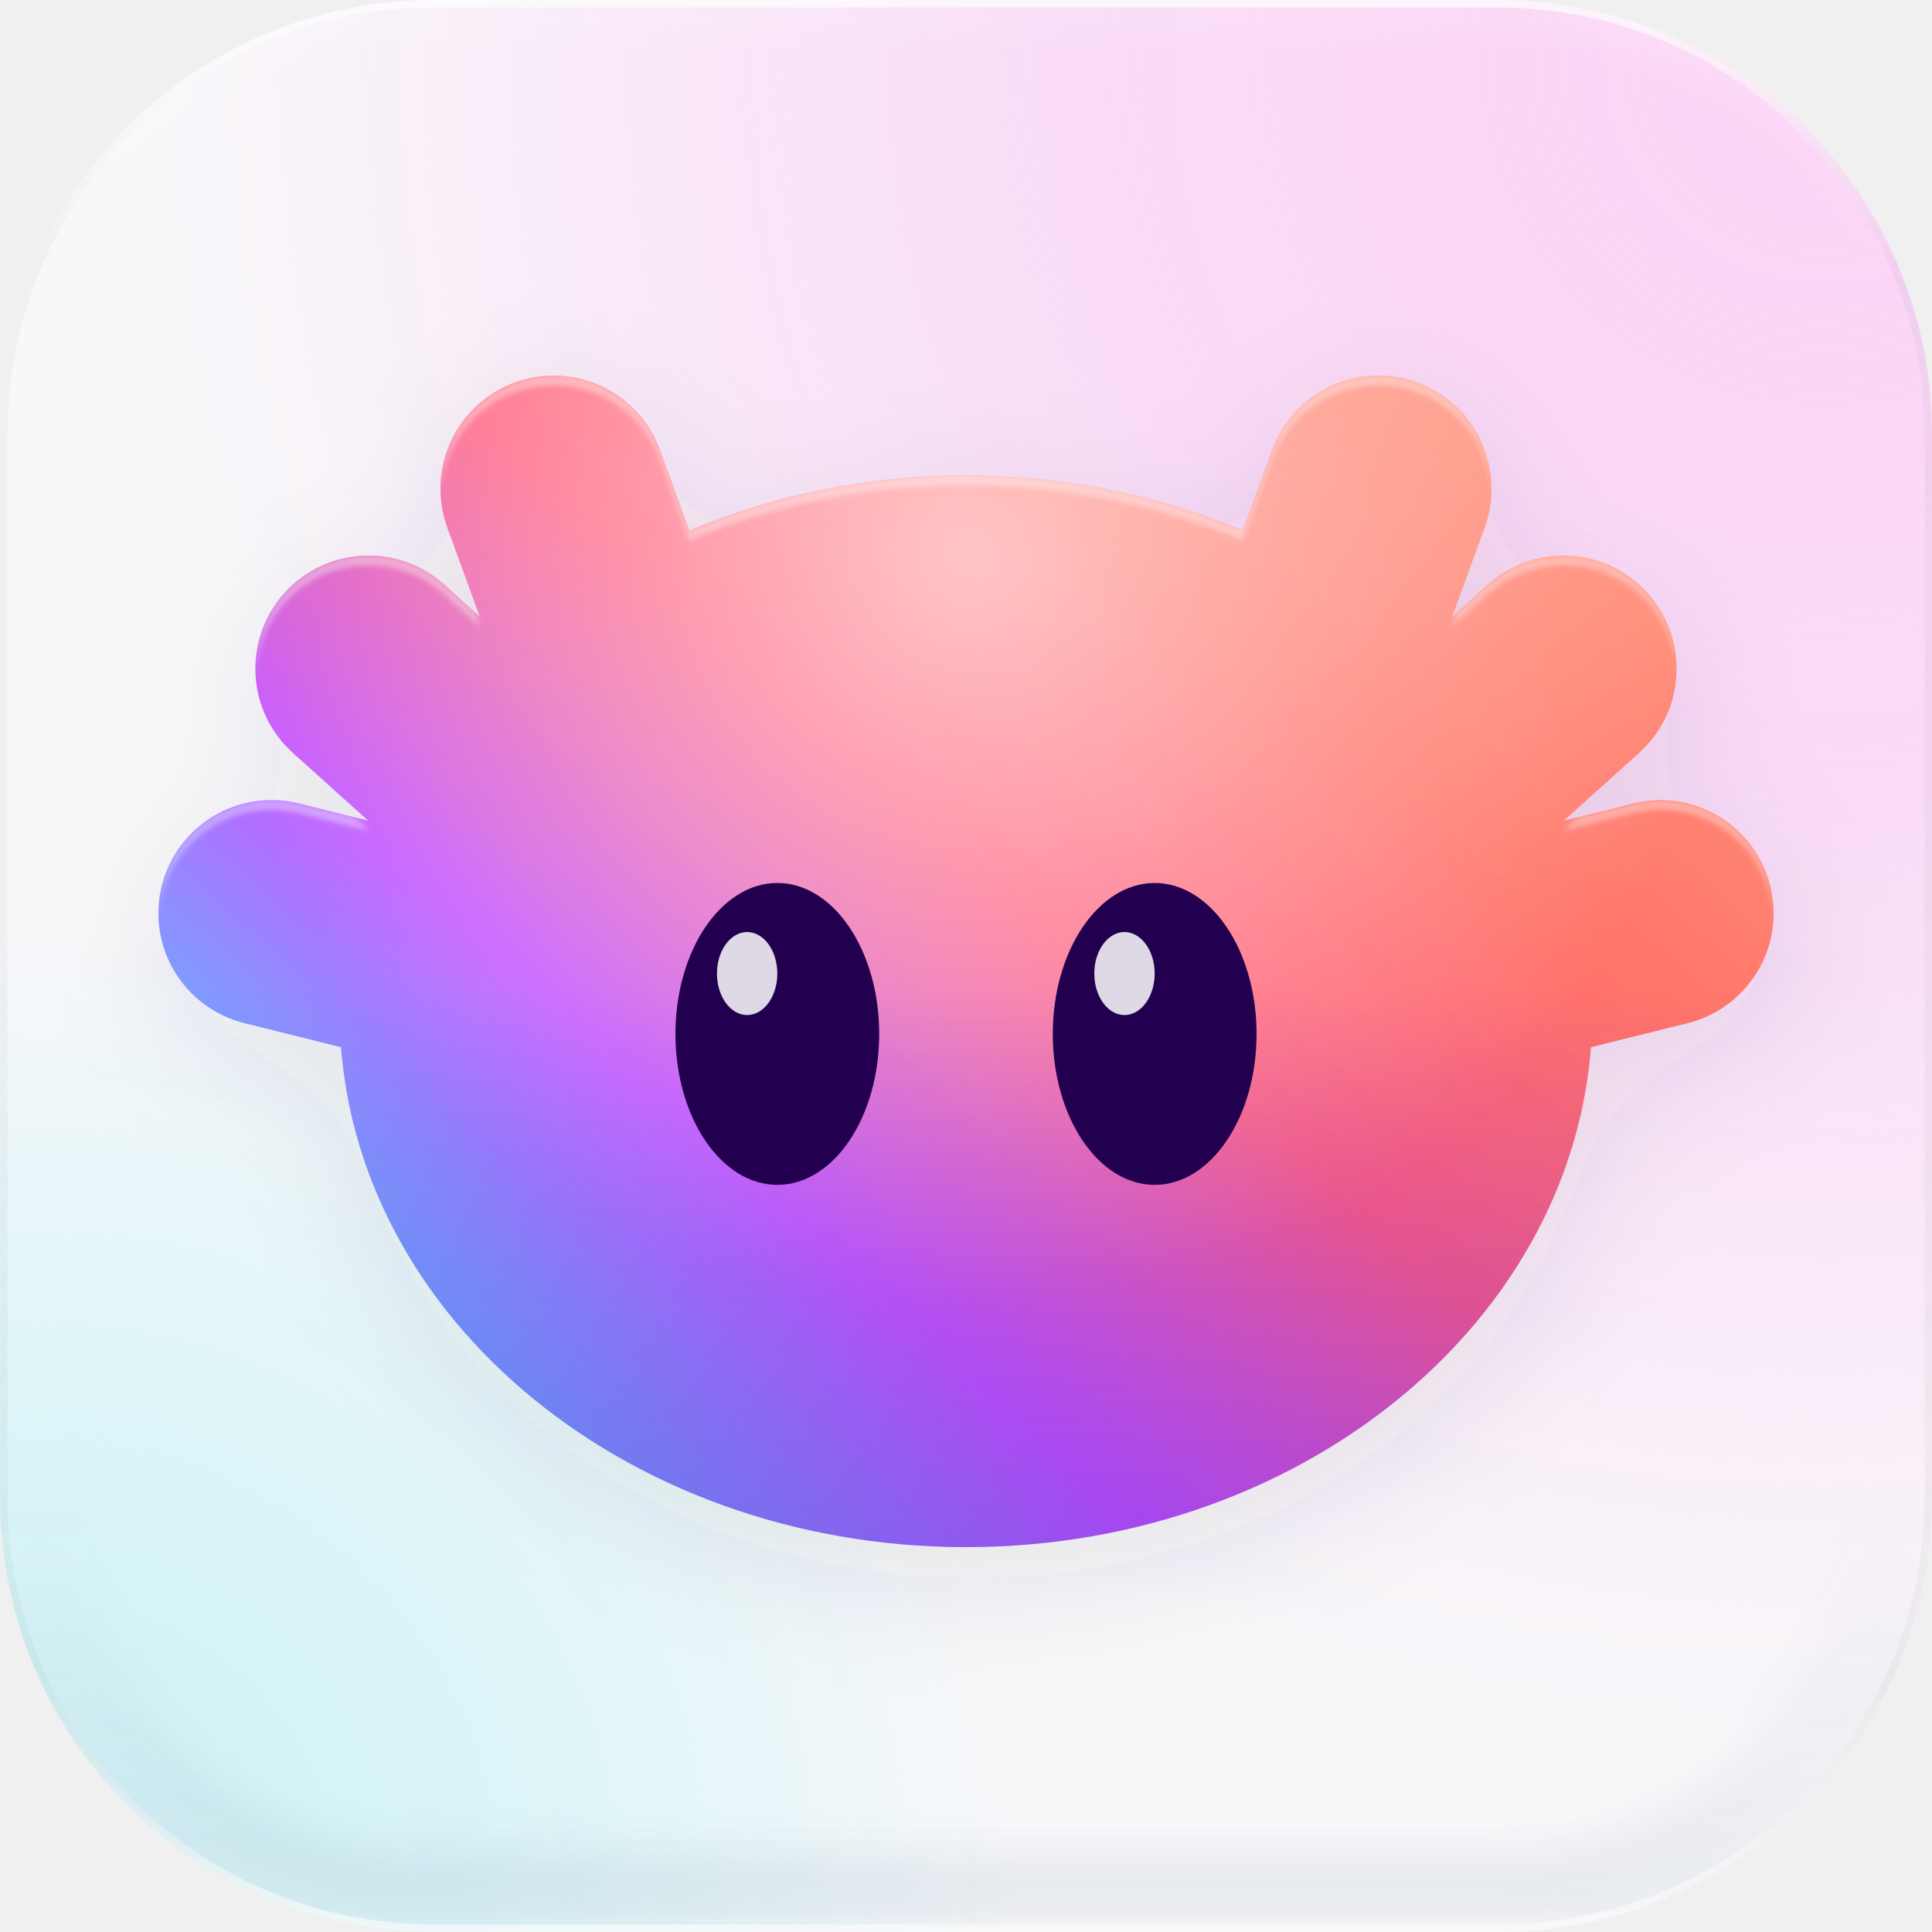
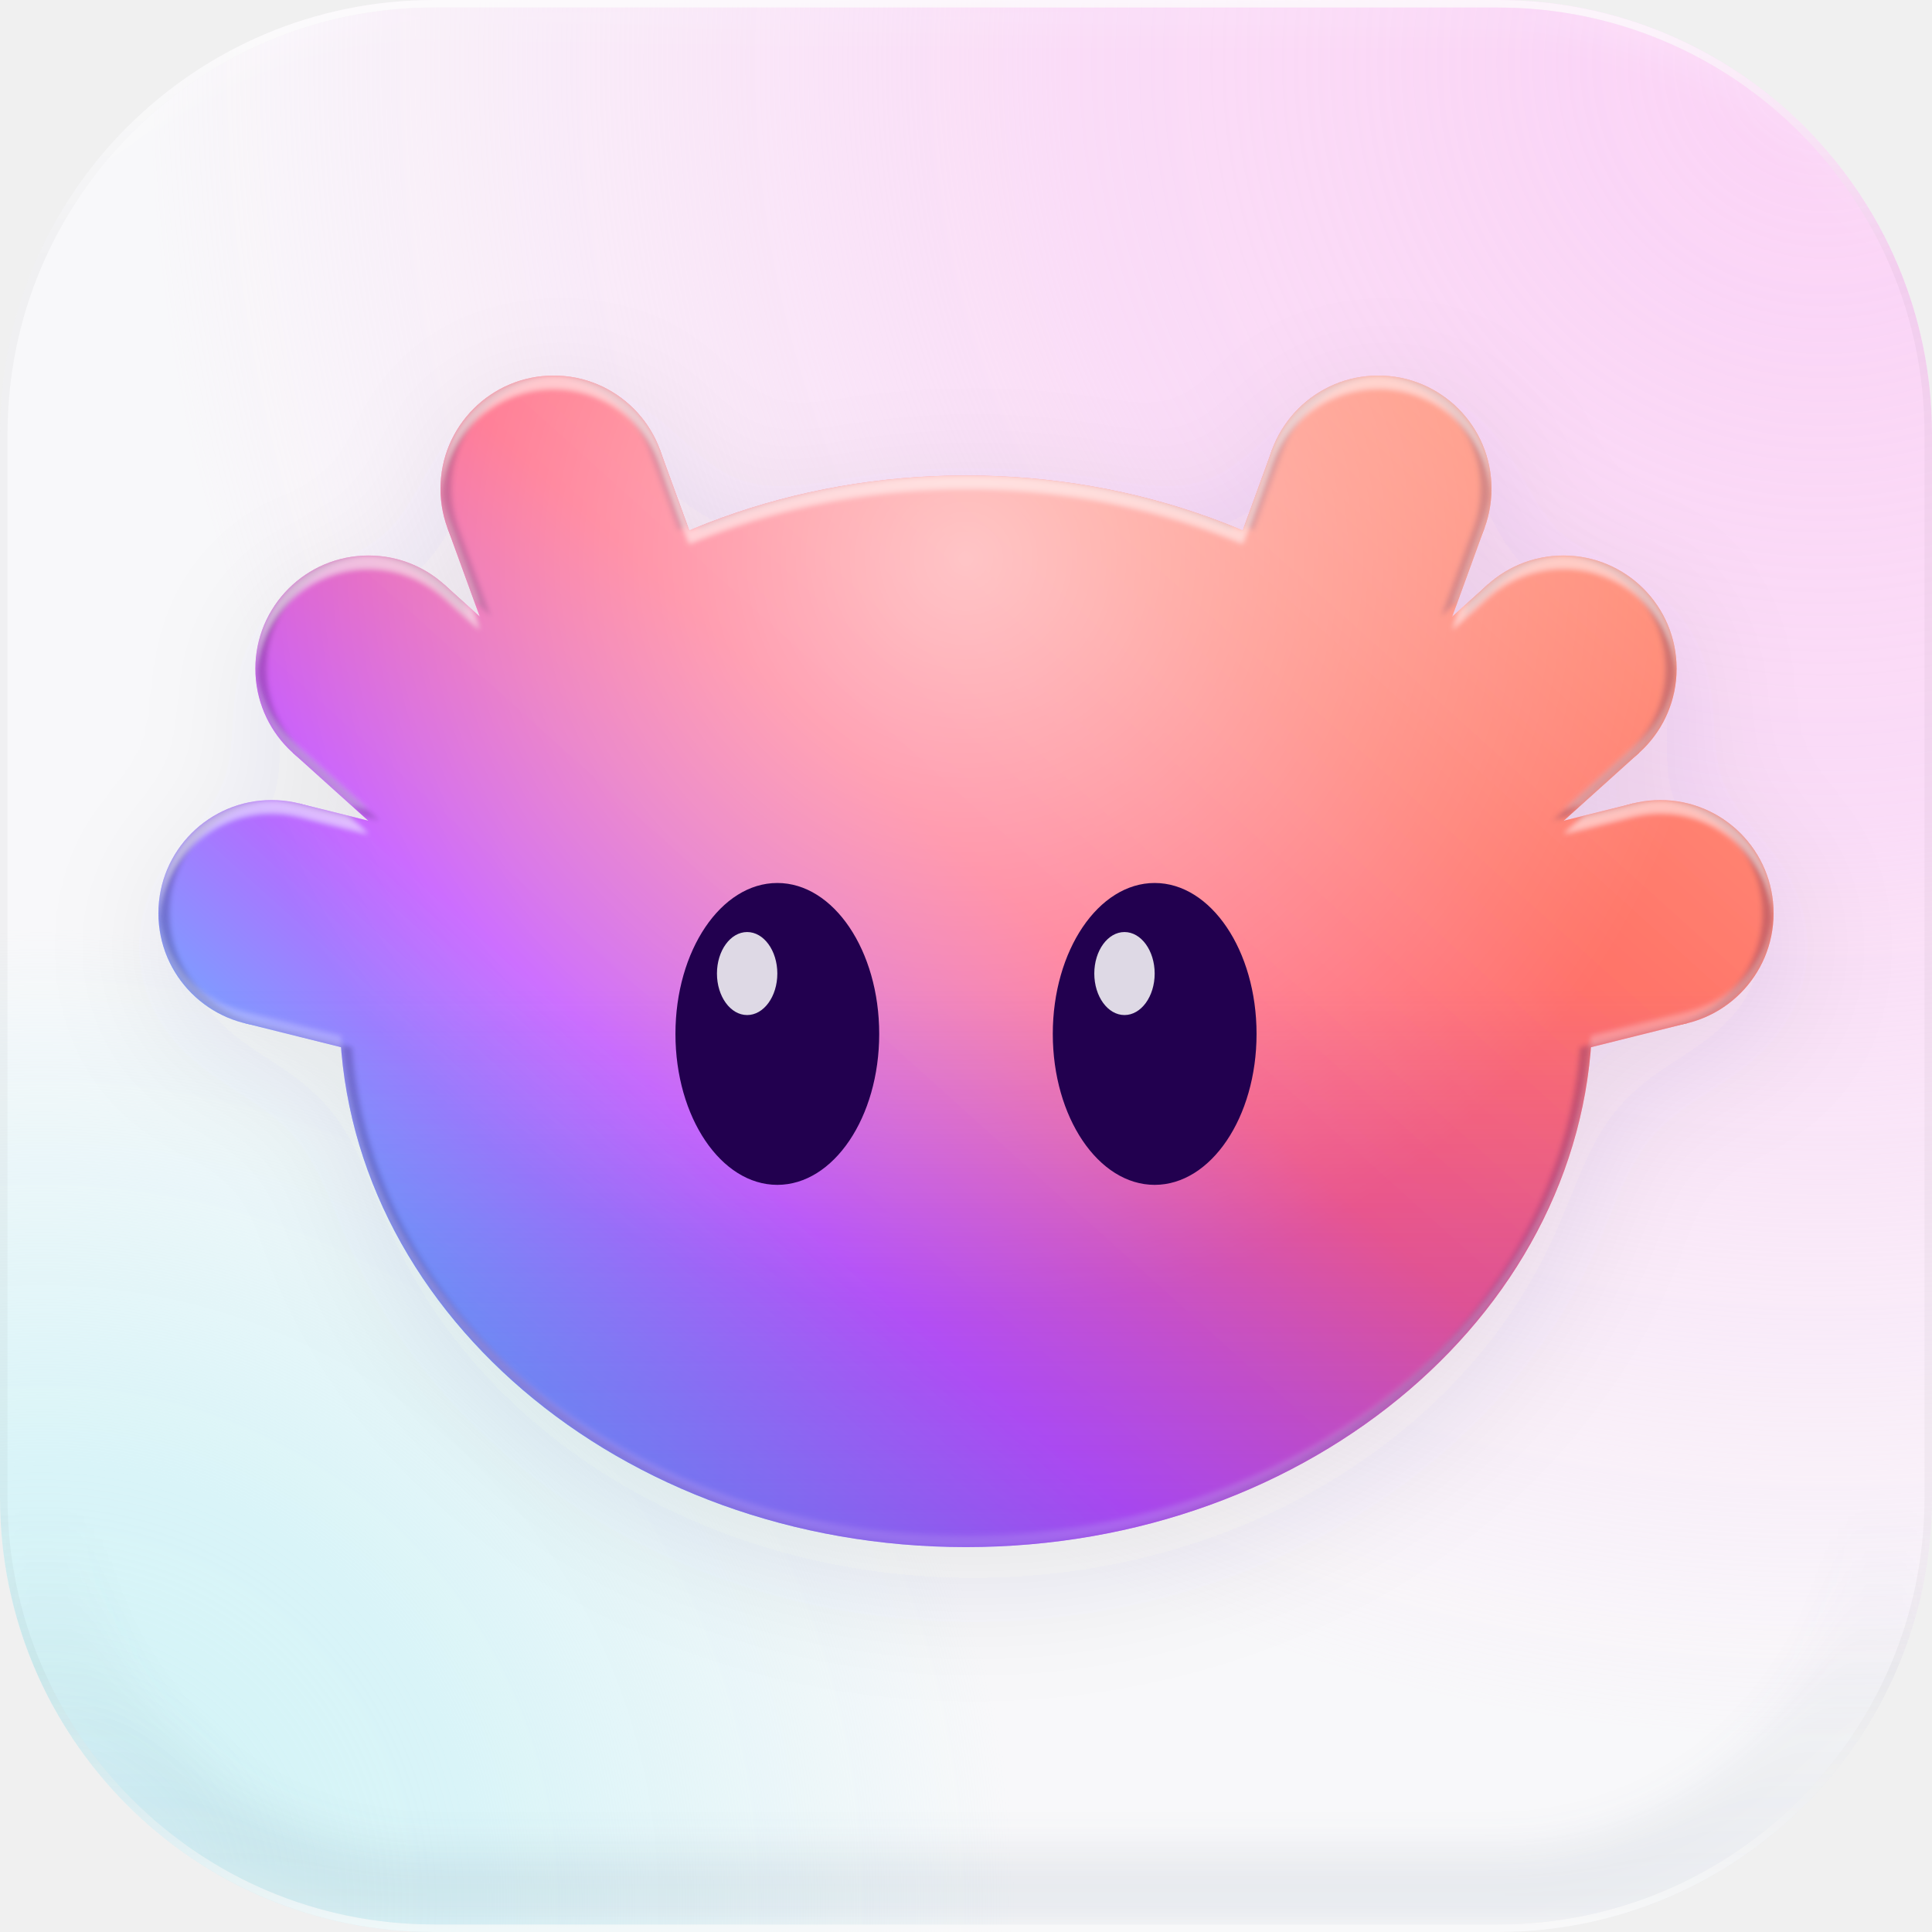
<svg xmlns="http://www.w3.org/2000/svg" viewBox="0 0 512 512" width="1024" height="1024">
  <clipPath id="tile">
    <rect width="512" height="512" rx="115" />
  </clipPath>
  <g clip-path="url(#tile)">
    <defs>
      <linearGradient id="g1bg" x1="0" y1="0" x2="1" y2="1">
        <stop offset="0" stop-color="#f8f8fa" />
        <stop offset="1" stop-color="#f8f8fa" />
      </linearGradient>
      <radialGradient id="g1glow" cx=".5" cy=".5" r=".5">
        <stop offset="0" stop-color="#ffffff" stop-opacity=".55" />
        <stop offset="1" stop-color="#ffffff" stop-opacity="0" />
      </radialGradient>
      <linearGradient id="g1b" x1="400" y1="150" x2="130" y2="450" gradientUnits="userSpaceOnUse">
        <stop offset="0" stop-color="#ff8f78" />
        <stop offset="0.22" stop-color="#ff7469" />
        <stop offset="0.45" stop-color="#ff5f7e" />
        <stop offset="0.7" stop-color="#c65cff" />
        <stop offset="1" stop-color="#3fd4ff" />
      </linearGradient>
      <radialGradient id="g1hi" cx="256" cy="186" r="200" gradientUnits="userSpaceOnUse">
        <stop offset="0" stop-color="#fff" stop-opacity=".6" />
        <stop offset="1" stop-color="#fff" stop-opacity="0" />
      </radialGradient>
      <linearGradient id="g1lo" x1="0" y1="300" x2="0" y2="450" gradientUnits="userSpaceOnUse">
        <stop offset="0" stop-color="#7a2ad8" stop-opacity="0" />
        <stop offset="1" stop-color="#7a2ad8" stop-opacity=".45" />
      </linearGradient>
      <mask id="g1c" maskUnits="userSpaceOnUse" x="0" y="0" width="512" height="512">
        <g fill="#fff">
          <ellipse cx="256" cy="306" rx="166" ry="142" />
          <circle cx="161.778" cy="208.872" r="30" />
          <circle cx="146.73" cy="167.526" r="30" />
          <polygon points="189.969,198.611 174.92,157.265 118.539,177.786 133.588,219.133" />
          <circle cx="130.371" cy="244.656" r="30" />
          <circle cx="97.673" cy="215.214" r="30" />
          <polygon points="150.445,222.362 117.747,192.92 77.599,237.509 110.297,266.95" />
          <circle cx="114.668" cy="290.664" r="30" />
          <circle cx="71.975" cy="280.019" r="30" />
          <polygon points="121.925,261.555 79.232,250.911 64.717,309.128 107.41,319.773" />
          <circle cx="350.222" cy="208.872" r="30" />
          <circle cx="365.27" cy="167.526" r="30" />
          <polygon points="378.412,219.133 393.461,177.786 337.08,157.265 322.031,198.611" />
          <circle cx="381.629" cy="244.656" r="30" />
          <circle cx="414.327" cy="215.214" r="30" />
          <polygon points="401.703,266.95 434.401,237.509 394.253,192.92 361.555,222.362" />
          <circle cx="397.332" cy="290.664" r="30" />
          <circle cx="440.025" cy="280.019" r="30" />
          <polygon points="404.59,319.773 447.283,309.128 432.768,250.911 390.075,261.555" />
        </g>
      </mask>
      <filter id="g1f" x="-30%" y="-30%" width="160%" height="160%">
        <feDropShadow dy="3" stdDeviation="5" flood-color="#3a2c55" flood-opacity="0.2" result="near" />
        <feDropShadow dy="9" stdDeviation="17.5" flood-color="#3a2c55" flood-opacity="0.1" />
        <feMerge result="body">
          <feMergeNode />
        </feMerge>
-         <feOffset in="SourceAlpha" dx="0" dy="2.5" result="hio" />
-         <feComposite in="SourceAlpha" in2="hio" operator="out" result="hia" />
-         <feGaussianBlur in="hia" stdDeviation=".7" result="hib" />
-         <feComposite in="hib" in2="SourceAlpha" operator="in" result="him" />
-         <feFlood flood-color="#ffffff" flood-opacity="0.25" />
-         <feComposite in2="him" operator="in" result="hi" />
-         <feOffset in="SourceAlpha" dx="-2" dy="-2" result="loo" />
-         <feComposite in="SourceAlpha" in2="loo" operator="out" result="loa" />
-         <feGaussianBlur in="loa" stdDeviation=".7" result="lob" />
-         <feComposite in="lob" in2="SourceAlpha" operator="in" result="lom" />
-         <feFlood flood-color="#5a1fb0" flood-opacity="0" />
-         <feComposite in2="lom" operator="in" result="lo" />
+         <feOffset in="SourceAlpha" dx="3" dy="0" result="e0o" />
+         <feComposite in="SourceAlpha" in2="e0o" operator="out" result="e0a" />
+         <feGaussianBlur in="e0a" stdDeviation=".6" result="e0b" />
+         <feComposite in="e0b" in2="SourceAlpha" operator="in" result="e0m" />
+         <feFlood flood-color="#2a0a5a" flood-opacity="0.4" />
+         <feComposite in2="e0m" operator="in" result="e0" />
+         <feOffset in="SourceAlpha" dx="-3" dy="0" result="e1o" />
+         <feComposite in="SourceAlpha" in2="e1o" operator="out" result="e1a" />
+         <feGaussianBlur in="e1a" stdDeviation=".6" result="e1b" />
+         <feComposite in="e1b" in2="SourceAlpha" operator="in" result="e1m" />
+         <feFlood flood-color="#2a0a5a" flood-opacity="0.4" />
+         <feComposite in2="e1m" operator="in" result="e1" />
+         <feOffset in="SourceAlpha" dx="0" dy="-3" result="e2o" />
+         <feComposite in="SourceAlpha" in2="e2o" operator="out" result="e2a" />
+         <feGaussianBlur in="e2a" stdDeviation=".6" result="e2b" />
+         <feComposite in="e2b" in2="SourceAlpha" operator="in" result="e2m" />
+         <feFlood flood-color="#ffffff" flood-opacity="0.18" />
+         <feComposite in2="e2m" operator="in" result="e2" />
+         <feOffset in="SourceAlpha" dx="0" dy="3.5" result="e3o" />
+         <feComposite in="SourceAlpha" in2="e3o" operator="out" result="e3a" />
+         <feGaussianBlur in="e3a" stdDeviation=".6" result="e3b" />
+         <feComposite in="e3b" in2="SourceAlpha" operator="in" result="e3m" />
+         <feFlood flood-color="#ffffff" flood-opacity="0.4" />
+         <feComposite in2="e3m" operator="in" result="e3" />
        <feMerge>
          <feMergeNode in="body" />
-           <feMergeNode in="hi" />
-           <feMergeNode in="lo" />
+           <feMergeNode in="e0" />
+           <feMergeNode in="e1" />
+           <feMergeNode in="e2" />
+           <feMergeNode in="e3" />
        </feMerge>
      </filter>
      <radialGradient id="g1gl0">
        <stop offset="0" stop-color="#fbd3f6" />
        <stop offset=".45" stop-color="#fbd3f6" stop-opacity=".75" />
        <stop offset="1" stop-color="#fbd3f6" stop-opacity="0" />
      </radialGradient>
      <radialGradient id="g1gl1">
        <stop offset="0" stop-color="#cff3f7" />
        <stop offset=".45" stop-color="#cff3f7" stop-opacity=".75" />
        <stop offset="1" stop-color="#cff3f7" stop-opacity="0" />
      </radialGradient>
      <linearGradient id="g1rim" x1="0" y1="0" x2="1" y2="1">
        <stop offset="0" stop-color="#fff" stop-opacity="0" />
        <stop offset=".5" stop-color="#fff" stop-opacity="0" />
        <stop offset="1" stop-color="#fff" stop-opacity="0" />
      </linearGradient>
      <radialGradient id="g1sh">
        <stop offset="0" stop-color="#7a3cc0" stop-opacity="0.25" />
        <stop offset="1" stop-color="#7a3cc0" stop-opacity="0" />
      </radialGradient>
    </defs>
    <rect width="512" height="512" fill="url(#g1bg)" />
    <circle cx="480" cy="20" r="440" fill="url(#g1gl0)" />
    <circle cx="10" cy="505" r="260" fill="url(#g1gl1)" />
    <ellipse cx="256" cy="450" rx="140" ry="20" fill="url(#${id}sh)" />
    <g transform="translate(0 -38)">
      <g filter="url(#g1f)">
        <g fill="url(#g1b)">
          <ellipse cx="256" cy="306" rx="166" ry="142" />
          <circle cx="161.778" cy="208.872" r="30" />
          <circle cx="146.73" cy="167.526" r="30" />
          <polygon points="189.969,198.611 174.92,157.265 118.539,177.786 133.588,219.133" />
          <circle cx="130.371" cy="244.656" r="30" />
          <circle cx="97.673" cy="215.214" r="30" />
          <polygon points="150.445,222.362 117.747,192.92 77.599,237.509 110.297,266.95" />
          <circle cx="114.668" cy="290.664" r="30" />
          <circle cx="71.975" cy="280.019" r="30" />
          <polygon points="121.925,261.555 79.232,250.911 64.717,309.128 107.41,319.773" />
          <circle cx="350.222" cy="208.872" r="30" />
          <circle cx="365.27" cy="167.526" r="30" />
          <polygon points="378.412,219.133 393.461,177.786 337.08,157.265 322.031,198.611" />
          <circle cx="381.629" cy="244.656" r="30" />
          <circle cx="414.327" cy="215.214" r="30" />
          <polygon points="401.703,266.95 434.401,237.509 394.253,192.92 361.555,222.362" />
          <circle cx="397.332" cy="290.664" r="30" />
          <circle cx="440.025" cy="280.019" r="30" />
          <polygon points="404.59,319.773 447.283,309.128 432.768,250.911 390.075,261.555" />
        </g>
      </g>
      <g mask="url(#g1c)">
        <rect width="512" height="512" fill="url(#g1hi)" />
        <rect width="512" height="512" fill="url(#g1lo)" />
      </g>
      <ellipse cx="206" cy="312" rx="27" ry="40" fill="#22004f" />
      <ellipse cx="198" cy="296" rx="8" ry="11" fill="#fff" opacity=".85" />
      <ellipse cx="306" cy="312" rx="27" ry="40" fill="#22004f" />
      <ellipse cx="298" cy="296" rx="8" ry="11" fill="#fff" opacity=".85" />
    </g>
    <defs>
      <linearGradient id="g1bv" x1="0" y1="0" x2="0" y2="1">
        <stop offset="0" stop-color="#ffffff" stop-opacity="0.8" />
        <stop offset=".14" stop-color="#ffffff" stop-opacity="0" />
        <stop offset=".86" stop-color="#ffffff" stop-opacity="0" />
        <stop offset="1" stop-color="#ffffff" stop-opacity="0.7" />
      </linearGradient>
      <linearGradient id="g1bs" x1="0" y1="0" x2="0" y2="1">
        <stop offset=".78" stop-color="#7d8ea3" stop-opacity="0" />
        <stop offset="1" stop-color="#7d8ea3" stop-opacity="0.15" />
      </linearGradient>
      <filter id="g1bb" x="-5%" y="-5%" width="110%" height="110%">
        <feGaussianBlur stdDeviation="5" />
      </filter>
    </defs>
    <rect width="512" height="512" rx="115" fill="none" stroke="url(#g1bs)" stroke-width="44" filter="url(#g1bb)" />
    <rect width="512" height="512" rx="115" fill="none" stroke="#000" stroke-opacity="0.035" stroke-width="4" />
    <rect width="512" height="512" rx="115" fill="none" stroke="url(#g1bv)" stroke-width="10" filter="url(#g1bb)" opacity=".35" />
    <rect width="512" height="512" rx="115" fill="none" stroke="url(#g1bv)" stroke-width="4" />
  </g>
</svg>
